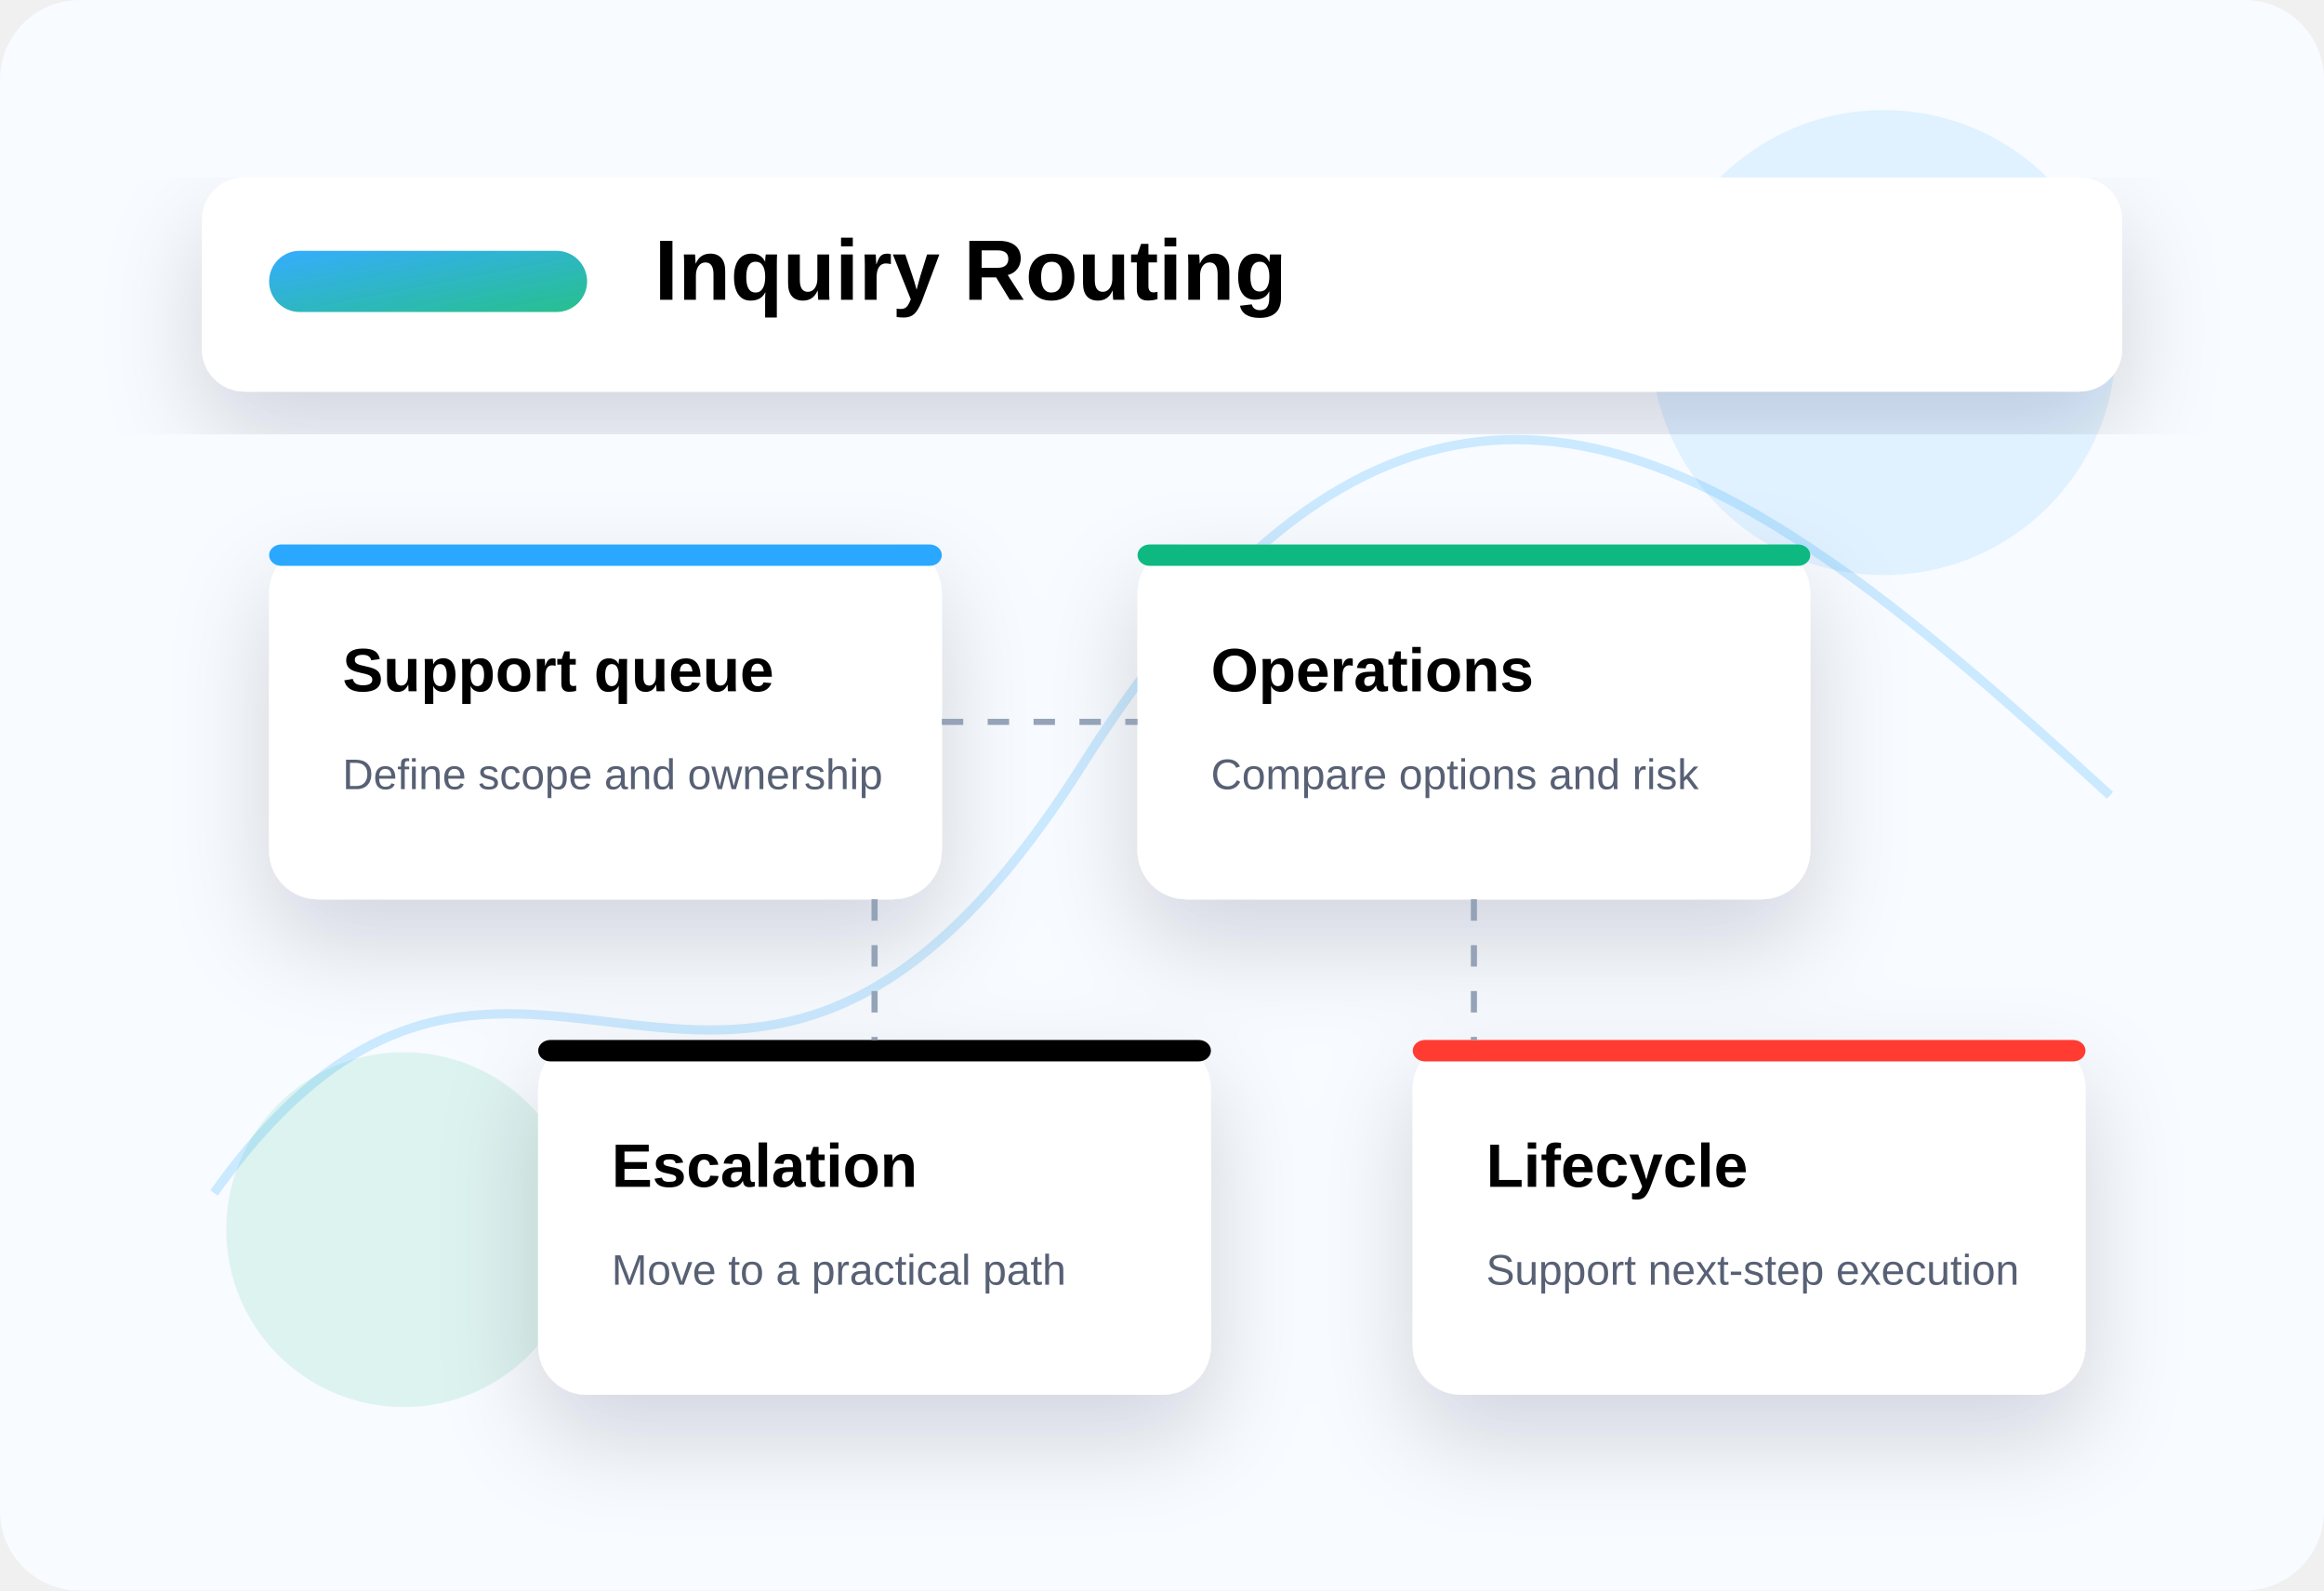
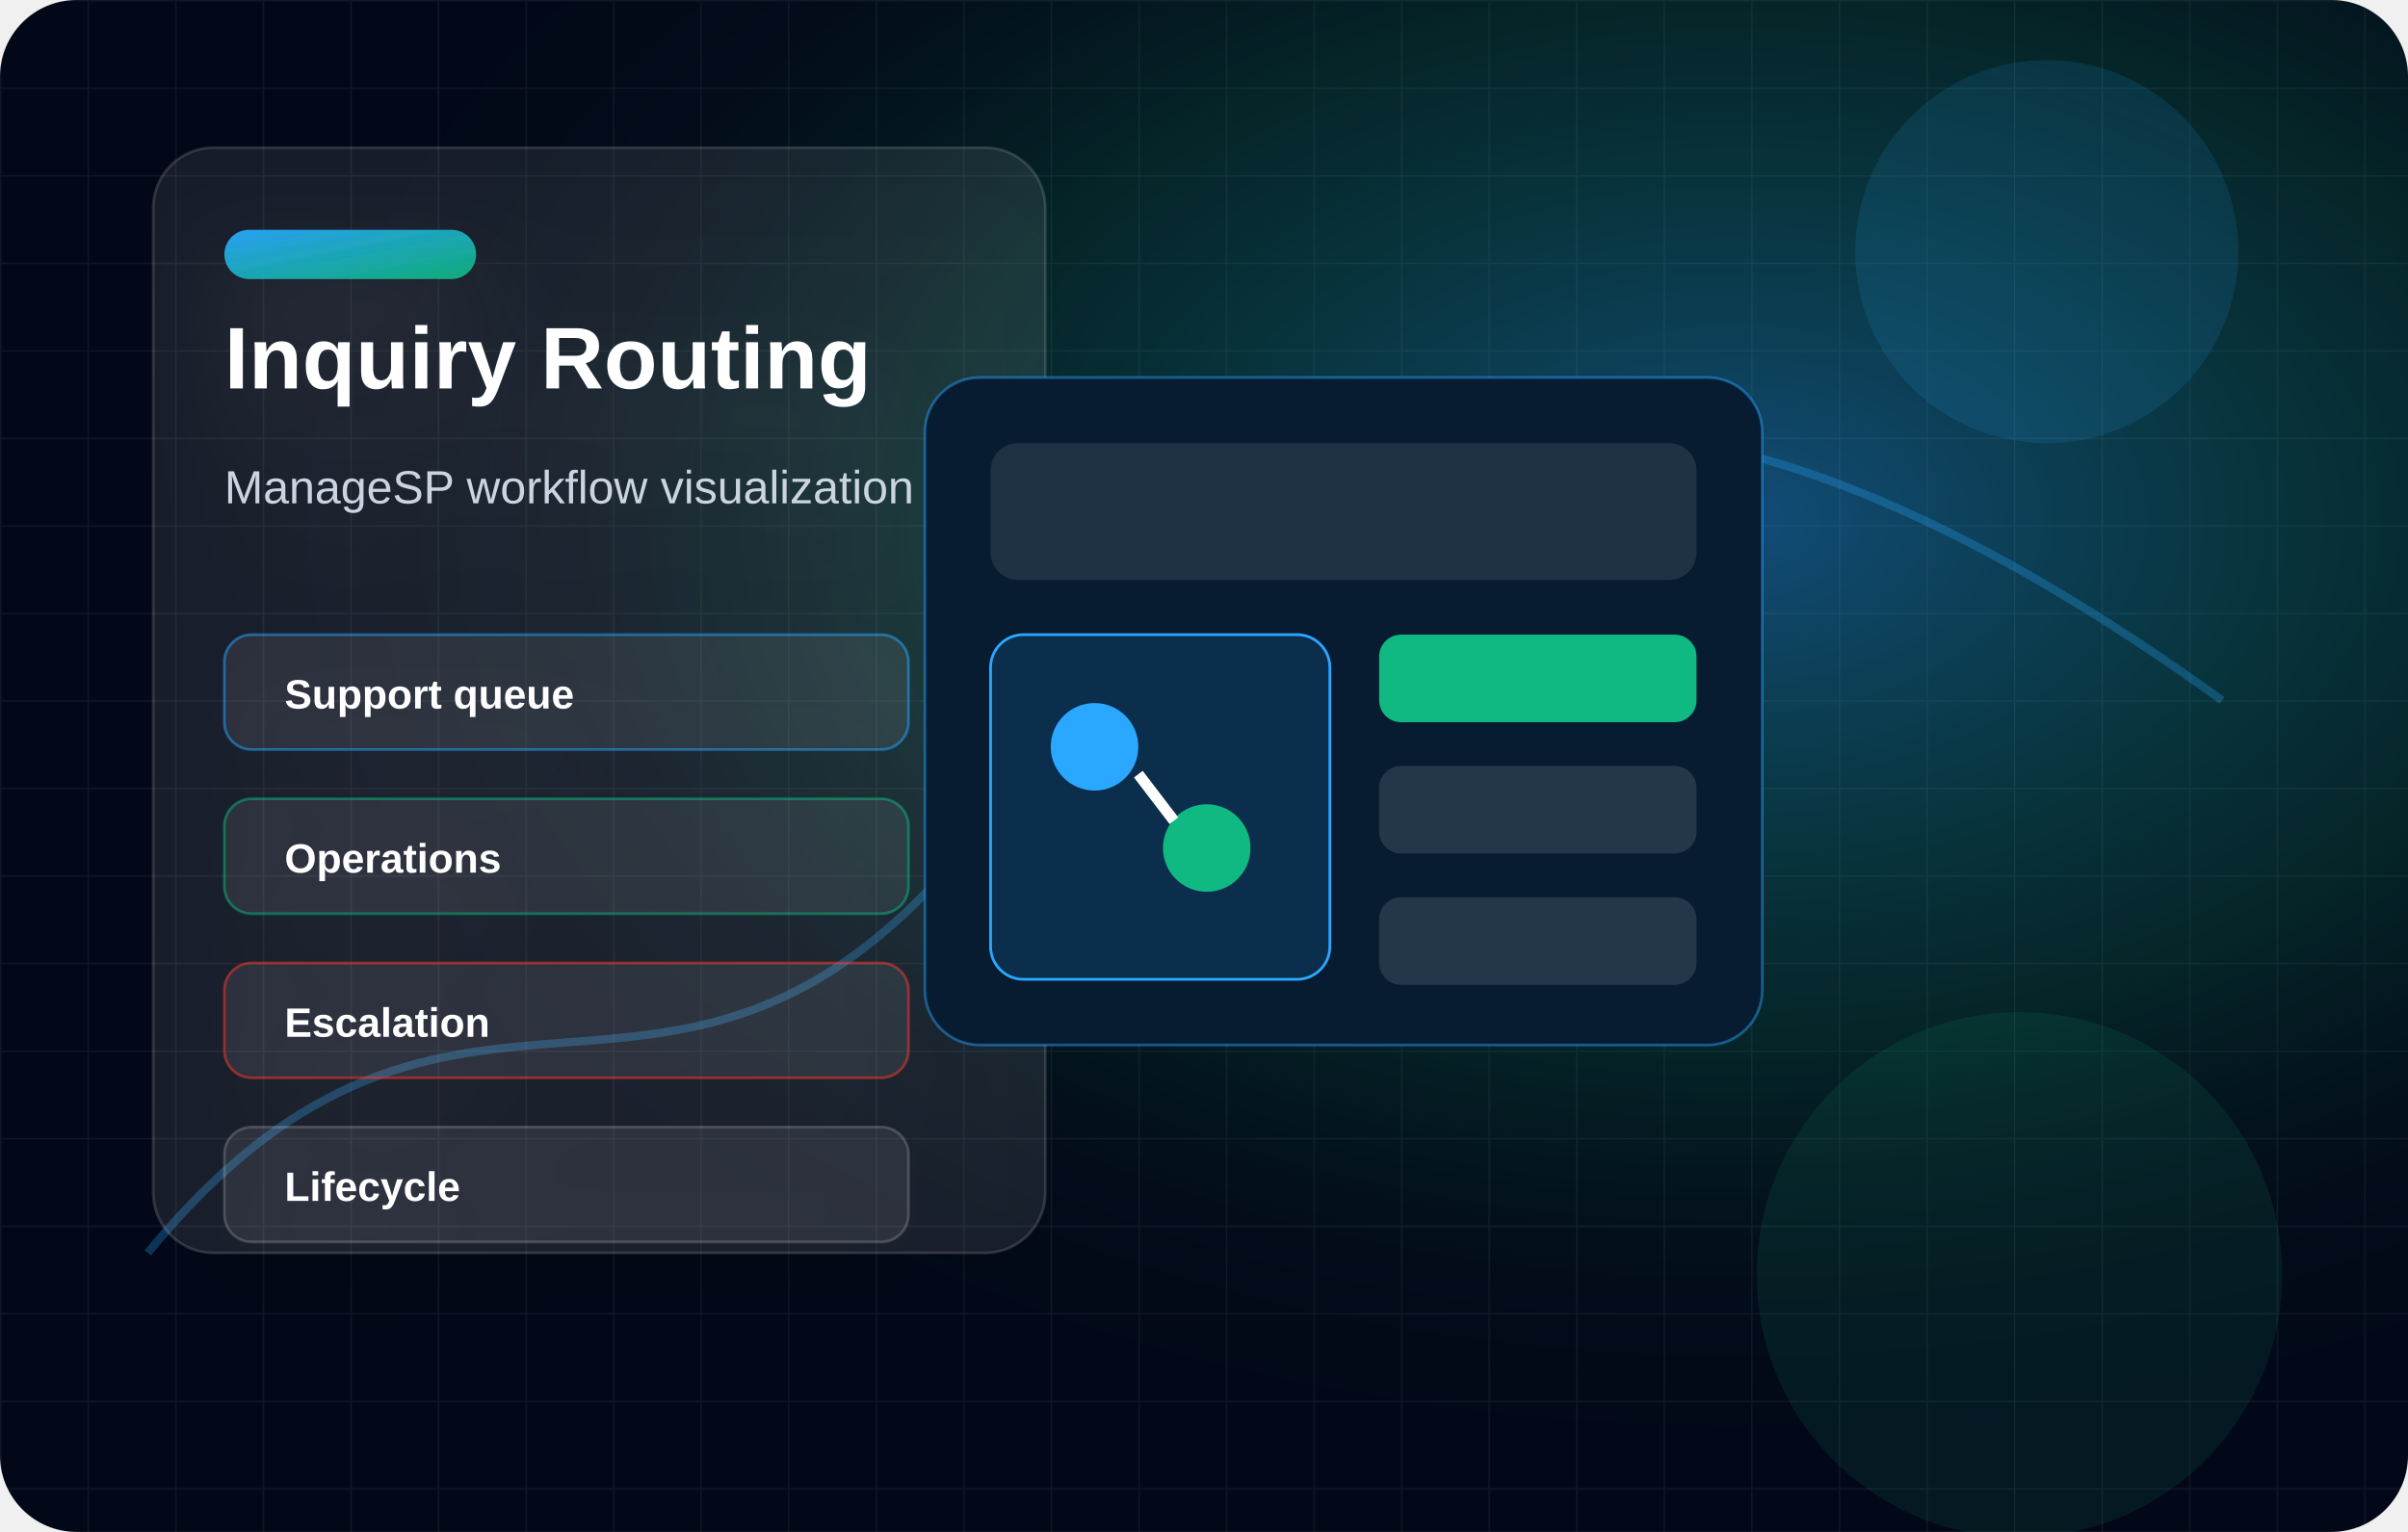
- <svg xmlns="http://www.w3.org/2000/svg" width="760" height="520" viewBox="0 0 760 520" role="img" aria-labelledby="title desc">
+ <svg xmlns="http://www.w3.org/2000/svg" width="880" height="560" viewBox="0 0 880 560" role="img" aria-labelledby="title desc">
  <defs>
    <linearGradient id="g" x1="0" y1="0" x2="1" y2="1">
      <stop offset="0" stop-color="#2AA8FF" stop-opacity=".95" />
      <stop offset="1" stop-color="#10B981" stop-opacity=".9" />
    </linearGradient>
+     <radialGradient id="r" cx=".72" cy=".34" r=".62">
+       <stop offset="0" stop-color="#2AA8FF" stop-opacity=".42" />
+       <stop offset=".55" stop-color="#10B981" stop-opacity=".16" />
+       <stop offset="1" stop-color="#020817" stop-opacity="0" />
+     </radialGradient>
+     <pattern id="grid" width="32" height="32" patternUnits="userSpaceOnUse">
+       <path d="M32 0H0V32" fill="none" stroke="#ffffff" stroke-opacity=".06" />
+     </pattern>
    <filter id="s" x="-20%" y="-20%" width="140%" height="140%">
-       <feDropShadow dx="0" dy="14" stdDeviation="16" flood-color="#0f172a" flood-opacity=".16" />
+       <feDropShadow dx="0" dy="18" stdDeviation="18" flood-color="#000000" flood-opacity=".28" />
    </filter>
  </defs>
-   <rect width="760" height="520" rx="26" fill="#f8fbff" />
-   <path d="M70 390 C170 250 240 430 354 250 S570 150 690 260" fill="none" stroke="#2AA8FF" stroke-width="3" stroke-opacity=".22" />
-   <circle cx="616" cy="112" r="76" fill="#2AA8FF" opacity=".12" />
-   <circle cx="132" cy="402" r="58" fill="#10B981" opacity=".12" />
-   <rect x="66" y="58" width="628" height="70" rx="14" fill="#fff" filter="url(#s)" />
-   <rect x="88" y="82" width="104" height="20" rx="10" fill="url(#g)" />
-   <text x="214" y="98" font-family="Segoe UI, Arial" font-size="28" font-weight="800" fill="#000">Inquiry Routing</text>
+   <rect width="880" height="560" rx="28" fill="#020817" />
+   <rect width="880" height="560" rx="28" fill="url(#grid)" />
+   <rect width="880" height="560" rx="28" fill="url(#r)" />
+   <path d="M54 458 C174 312 255 456 374 282 S640 132 812 256" fill="none" stroke="#2AA8FF" stroke-width="3" stroke-opacity=".28" />
  <g filter="url(#s)">
-     <rect x="88" y="178" width="220" height="116" rx="16" fill="#fff" />
-     <rect x="88" y="178" width="220" height="7" rx="4" fill="#2AA8FF" />
-     <text x="112" y="226" font-family="Segoe UI, Arial" font-size="20" font-weight="800" fill="#000">Support queue</text>
-     <text x="112" y="258" font-family="Segoe UI, Arial" font-size="14" fill="#586174">Define scope and ownership</text>
-     <rect x="372" y="178" width="220" height="116" rx="16" fill="#fff" />
-     <rect x="372" y="178" width="220" height="7" rx="4" fill="#10B981" />
-     <text x="396" y="226" font-family="Segoe UI, Arial" font-size="20" font-weight="800" fill="#000">Operations</text>
-     <text x="396" y="258" font-family="Segoe UI, Arial" font-size="14" fill="#586174">Compare options and risk</text>
-     <rect x="176" y="340" width="220" height="116" rx="16" fill="#fff" />
-     <rect x="176" y="340" width="220" height="7" rx="4" fill="#000" />
-     <text x="200" y="388" font-family="Segoe UI, Arial" font-size="20" font-weight="800" fill="#000">Escalation</text>
-     <text x="200" y="420" font-family="Segoe UI, Arial" font-size="14" fill="#586174">Move to a practical path</text>
-     <rect x="462" y="340" width="220" height="116" rx="16" fill="#fff" />
-     <rect x="462" y="340" width="220" height="7" rx="4" fill="#ff3b30" />
-     <text x="486" y="388" font-family="Segoe UI, Arial" font-size="20" font-weight="800" fill="#000">Lifecycle</text>
-     <text x="486" y="420" font-family="Segoe UI, Arial" font-size="14" fill="#586174">Support next-step execution</text>
+     <rect x="56" y="54" width="326" height="404" rx="22" fill="rgba(255,255,255,.08)" stroke="rgba(255,255,255,.14)" />
+     <rect x="82" y="84" width="92" height="18" rx="9" fill="url(#g)" />
+     <text x="82" y="142" font-family="Segoe UI, Arial" font-size="32" font-weight="850" fill="#fff">Inquiry Routing</text>
+     <text x="82" y="184" font-family="Segoe UI, Arial" font-size="17" fill="#cbd5e1">ManageSP workflow visualization</text>
+     <g font-family="Segoe UI, Arial" font-size="15" font-weight="800" fill="#fff">
+       <rect x="82" y="232" width="250" height="42" rx="10" fill="rgba(255,255,255,.08)" stroke="#2AA8FF" stroke-opacity=".5" />
+       <text x="104" y="259">Support queue</text>
+       <rect x="82" y="292" width="250" height="42" rx="10" fill="rgba(255,255,255,.08)" stroke="#10B981" stroke-opacity=".5" />
+       <text x="104" y="319">Operations</text>
+       <rect x="82" y="352" width="250" height="42" rx="10" fill="rgba(255,255,255,.08)" stroke="#ff3b30" stroke-opacity=".5" />
+       <text x="104" y="379">Escalation</text>
+       <rect x="82" y="412" width="250" height="42" rx="10" fill="rgba(255,255,255,.08)" stroke="#ffffff" stroke-opacity=".18" />
+       <text x="104" y="439">Lifecycle</text>
+     </g>
  </g>
-   <path d="M308 236 H372 M482 294 V340 M286 294 V340" stroke="#94a3b8" stroke-width="2" stroke-dasharray="7 8" />
+   <g class="motif ops" transform="translate(338 138)">
+     <rect x="0" y="0" width="306" height="244" rx="20" fill="#071b31" stroke="#2AA8FF" stroke-opacity=".45" />
+     <rect x="24" y="24" width="258" height="50" rx="10" fill="rgba(255,255,255,.1)" />
+     <rect x="24" y="94" width="124" height="126" rx="12" fill="rgba(42,168,255,.14)" stroke="#2AA8FF" />
+     <rect x="166" y="94" width="116" height="32" rx="8" fill="#10B981" />
+     <rect x="166" y="142" width="116" height="32" rx="8" fill="rgba(255,255,255,.12)" />
+     <rect x="166" y="190" width="116" height="32" rx="8" fill="rgba(255,255,255,.12)" />
+     <circle cx="62" cy="135" r="16" fill="#2AA8FF" />
+     <circle cx="103" cy="172" r="16" fill="#10B981" />
+     <path d="M78 145 L91 162" stroke="#fff" stroke-width="4" />
+   </g>
+   <circle cx="748" cy="92" r="70" fill="#2AA8FF" opacity=".12" />
+   <circle cx="738" cy="466" r="96" fill="#10B981" opacity=".1" />
</svg>
